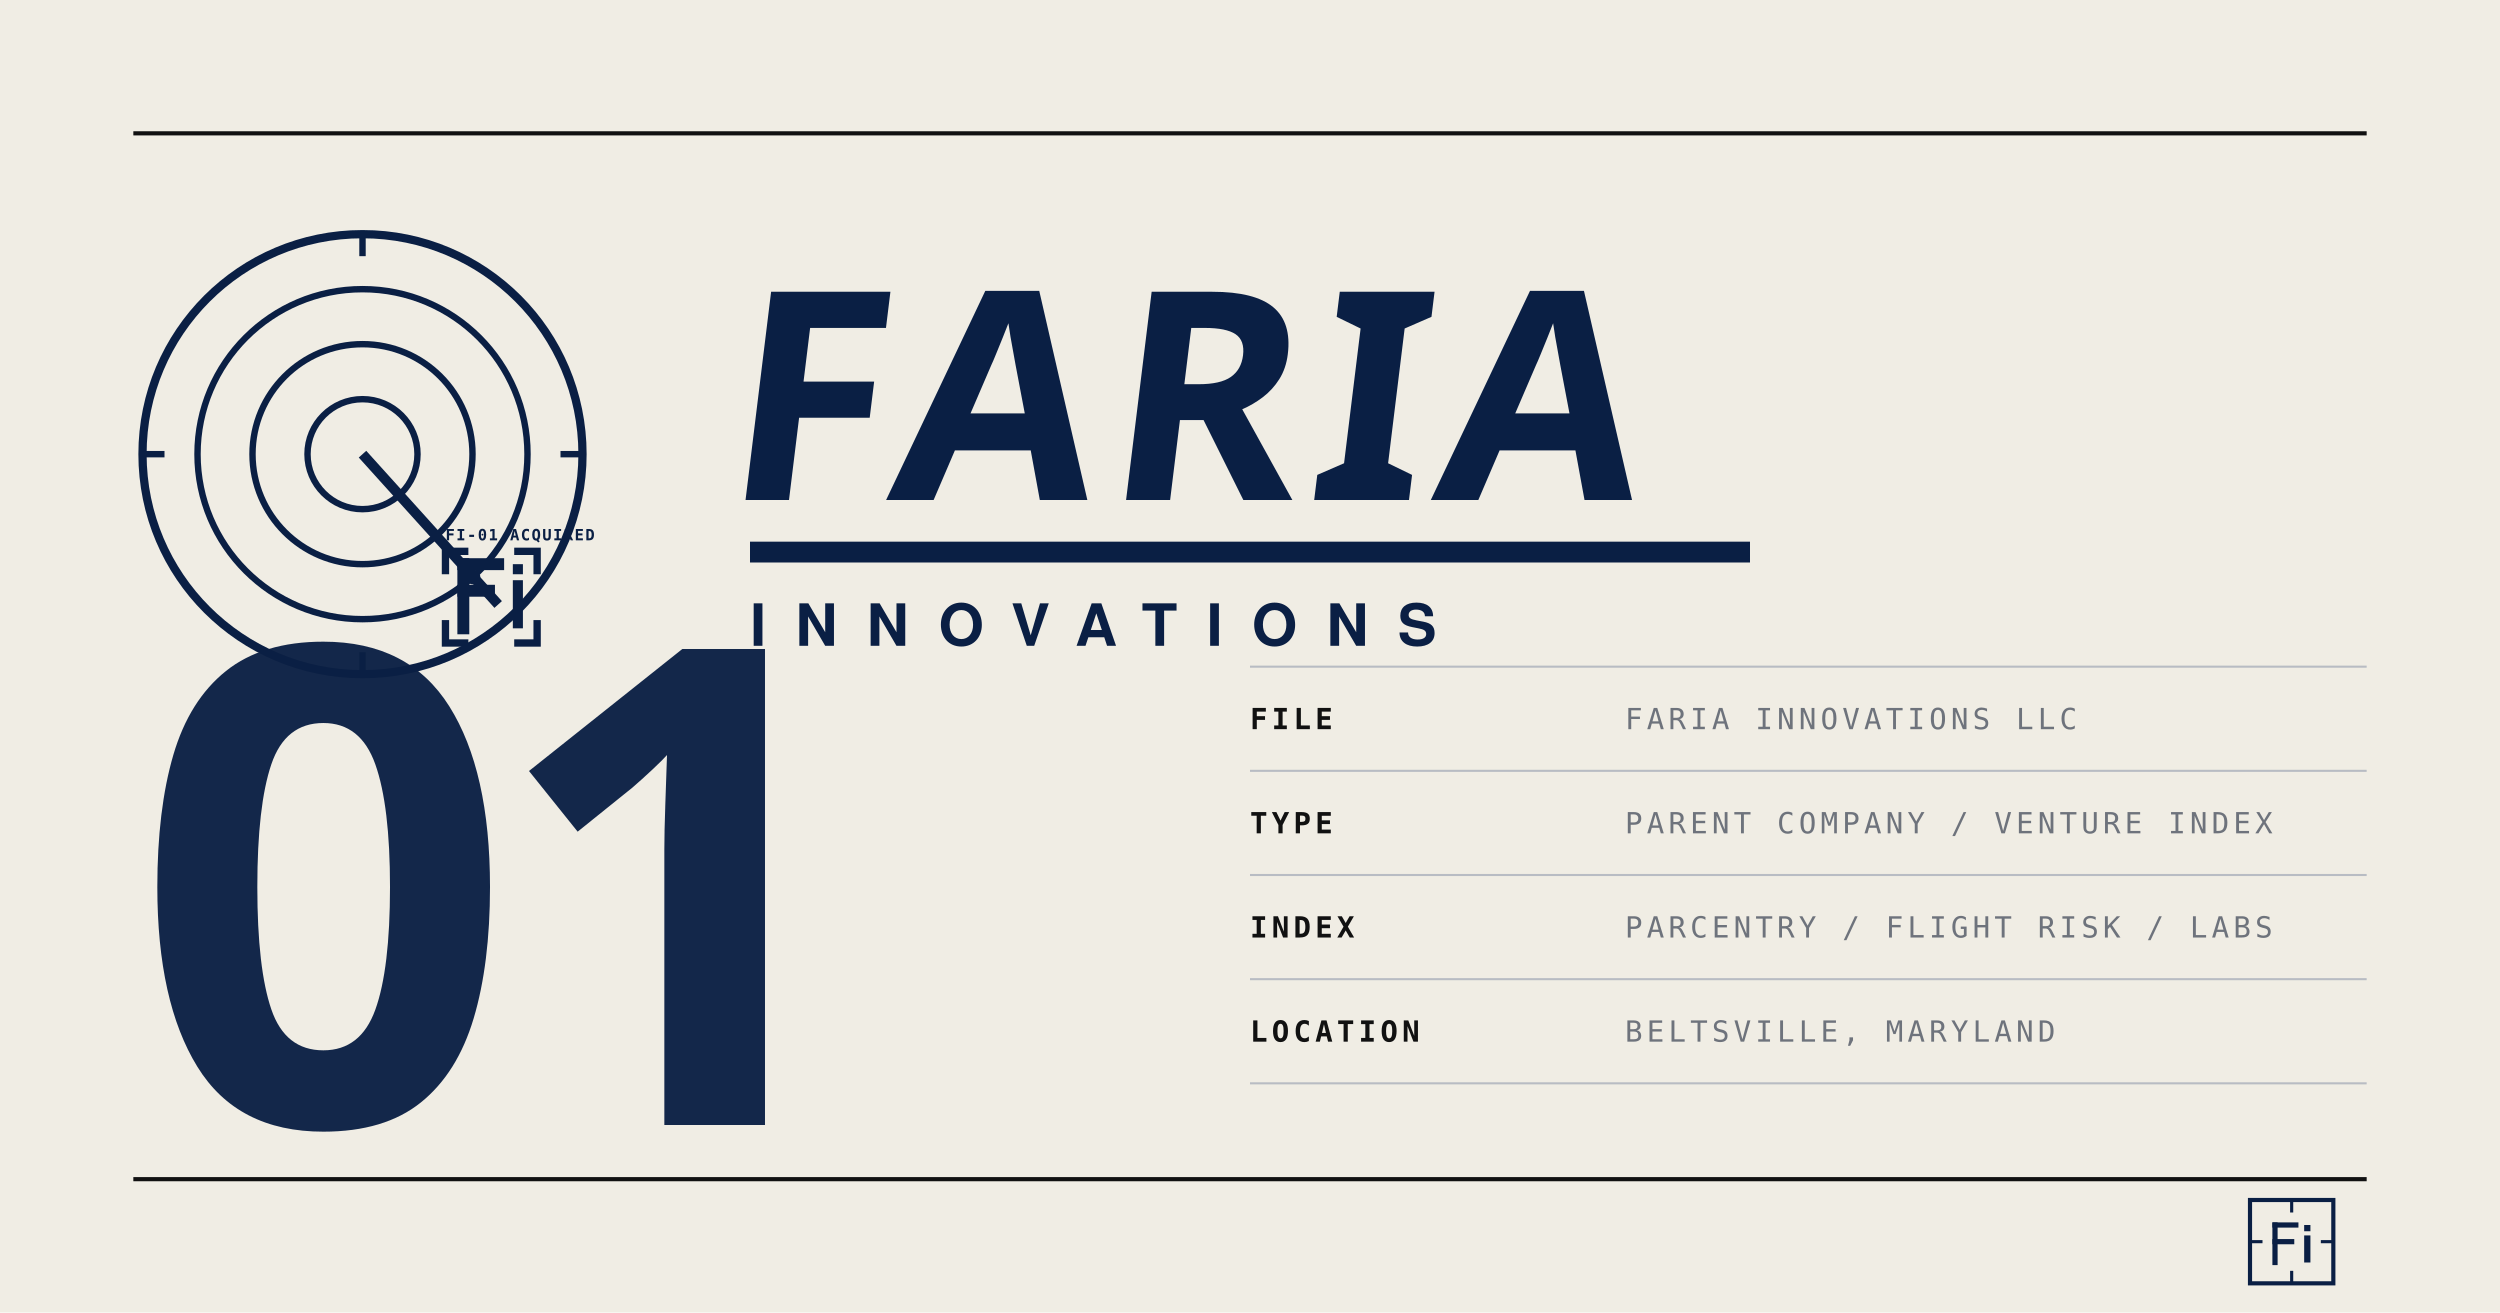
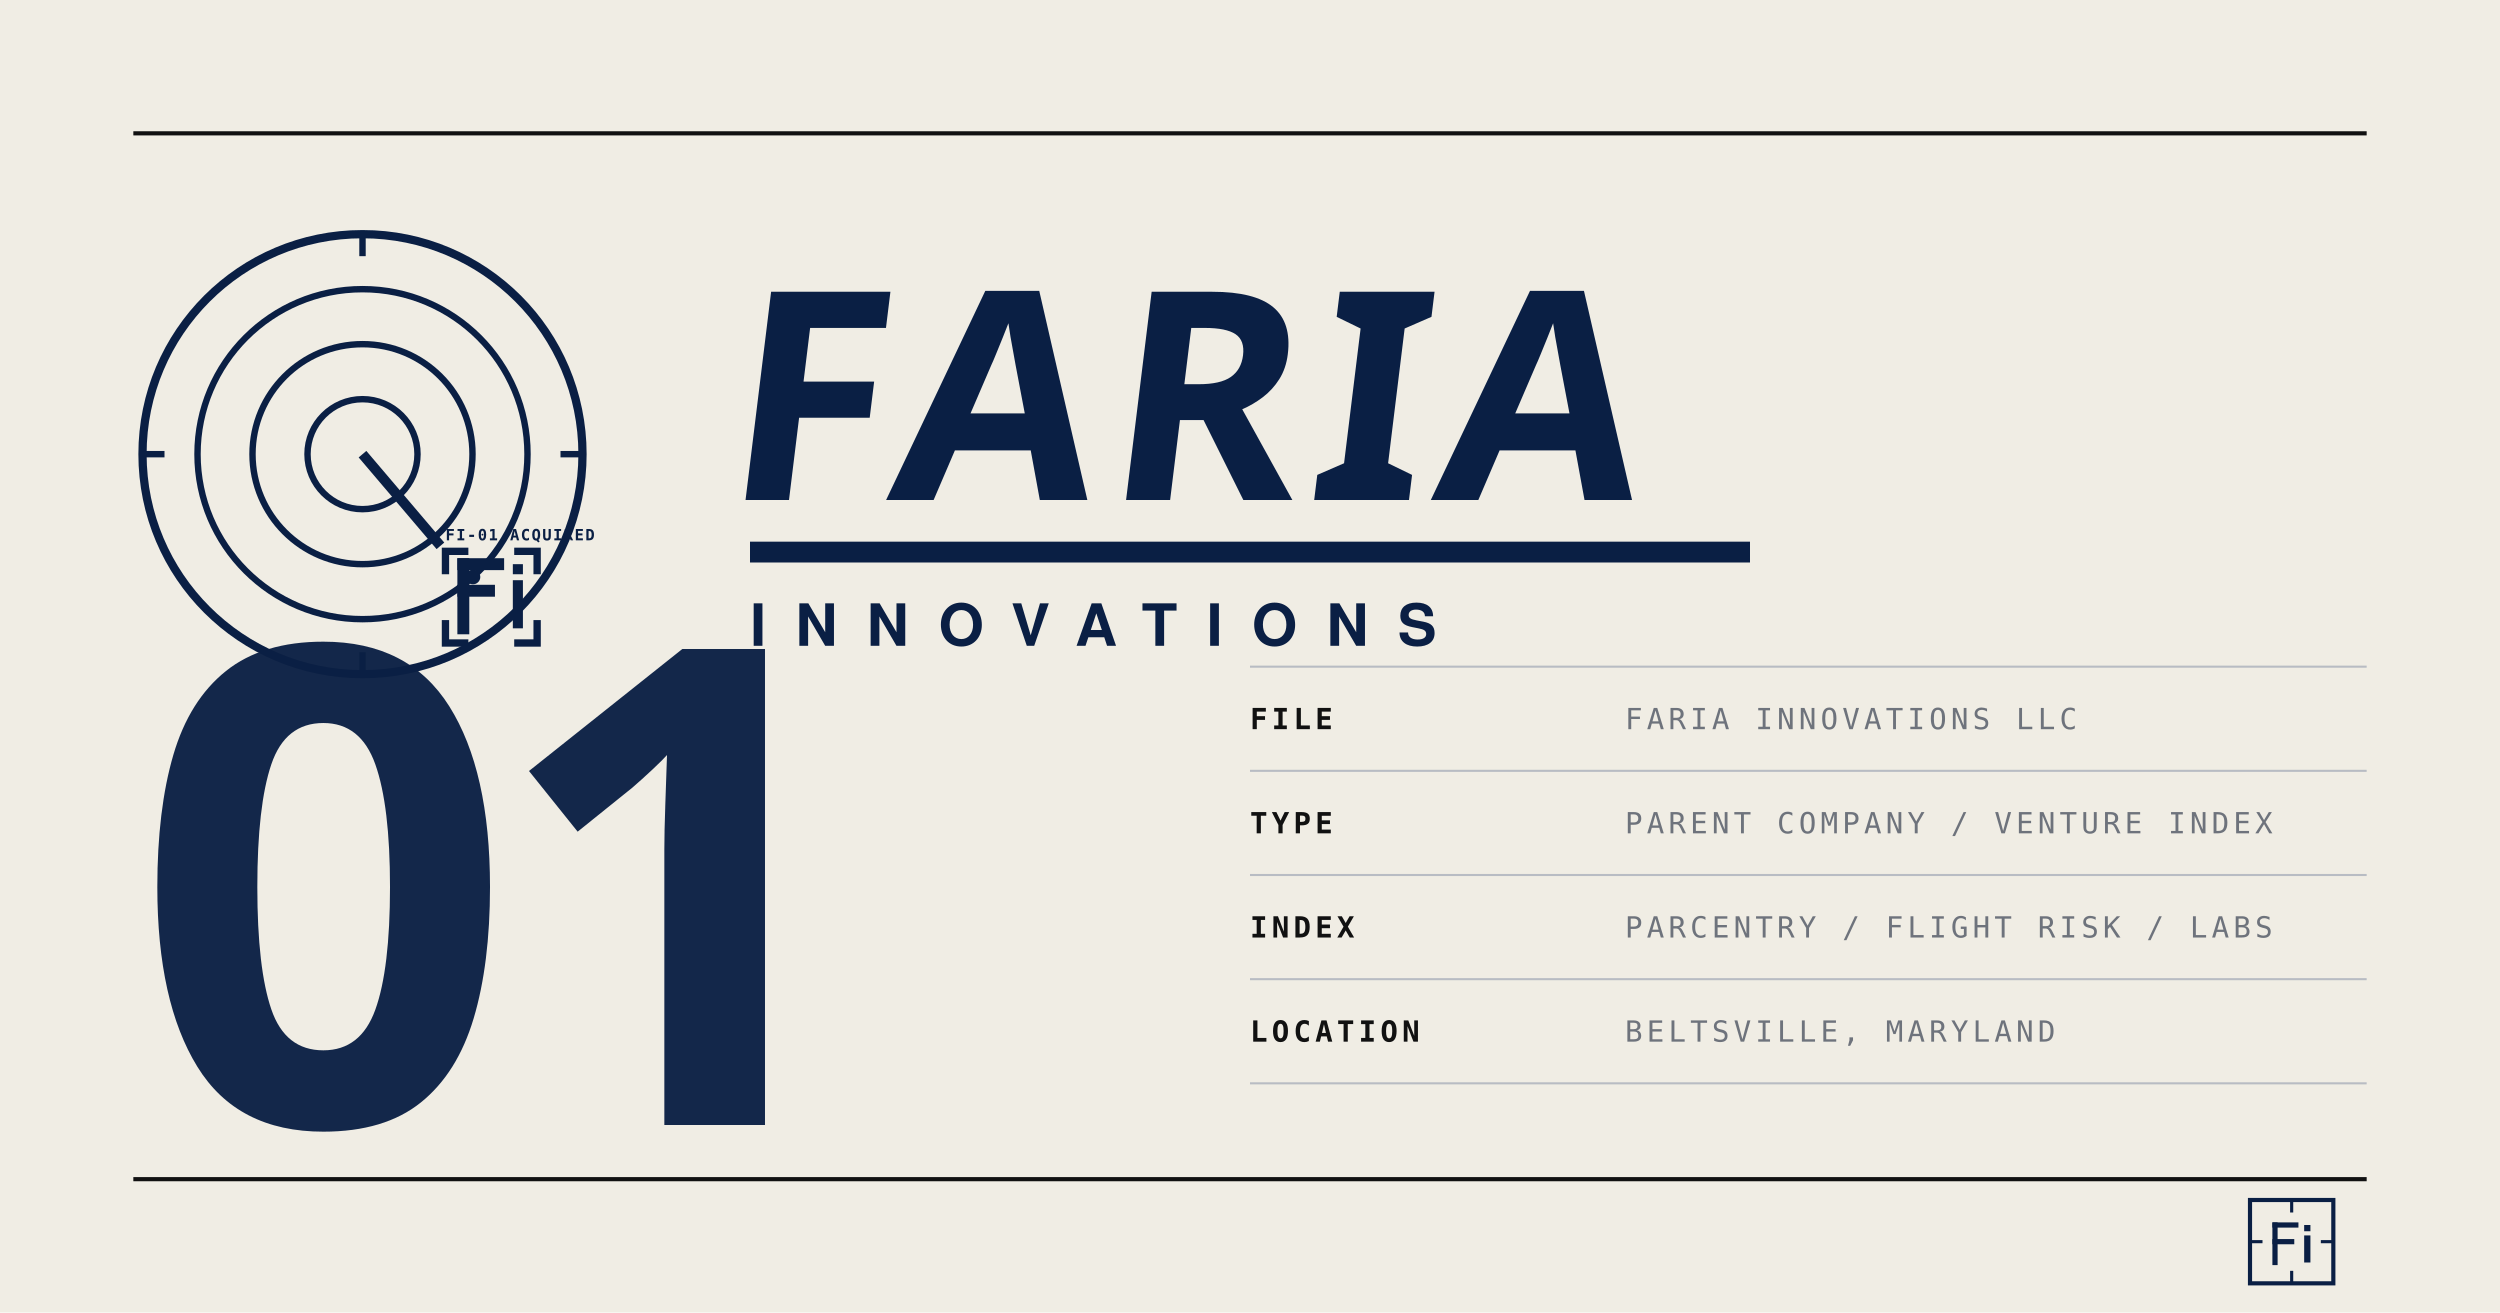
<svg xmlns="http://www.w3.org/2000/svg" width="1200" height="630" viewBox="0 0 1200 630">
  <rect width="1200" height="630" fill="#F0EDE4" />
  <line x1="64" y1="64" x2="1136" y2="64" stroke="#111111" stroke-width="2" />
  <line x1="64" y1="566" x2="1136" y2="566" stroke="#111111" stroke-width="2" />
  <g transform="translate(64,108) scale(0.22)">
    <g fill="none" stroke="#0A1F44">
      <circle cx="500" cy="500" r="120" stroke-width="14" />
      <circle cx="500" cy="500" r="240" stroke-width="14" />
      <circle cx="500" cy="500" r="360" stroke-width="14" />
      <circle cx="500" cy="500" r="480" stroke-width="18" />
-       <line x1="500" y1="500" x2="796" y2="828" stroke-width="22" />
+       <line x1="500" y1="500" x2="670" y2="700" stroke-width="22" />
      <line x1="500" y1="20" x2="500" y2="68" stroke-width="14" />
      <line x1="500" y1="932" x2="500" y2="980" stroke-width="14" />
      <line x1="20" y1="500" x2="68" y2="500" stroke-width="14" />
      <line x1="932" y1="500" x2="980" y2="500" stroke-width="14" />
    </g>
    <circle cx="741" cy="768" r="16" fill="#0A1F44" />
    <g fill="none" stroke="#0A1F44" stroke-width="16">
      <polyline points="681,762 681,712 731,712" />
      <polyline points="831,712 881,712 881,762" />
      <polyline points="681,862 681,912 731,912" />
      <polyline points="831,912 881,912 881,862" />
    </g>
    <g fill="none" stroke="#0A1F44" stroke-width="26" stroke-linecap="square">
      <line x1="720" y1="740" x2="720" y2="880" />
      <line x1="720" y1="740" x2="796" y2="740" />
      <line x1="720" y1="798" x2="776" y2="798" />
    </g>
    <g fill="#0A1F44">
      <rect x="828" y="775" width="22" height="105" />
      <rect x="828" y="740" width="22" height="22" />
    </g>
    <text x="681" y="688" font-family="'IBM Plex Mono','SF Mono',Menlo,monospace" font-weight="600" font-size="34" letter-spacing="3" fill="#0A1F44">FI-01 ACQUIRED</text>
  </g>
  <g transform="translate(360,120)">
    <g transform="skewX(-7)">
      <text x="0" y="120" font-family="'Saira','Helvetica Neue Condensed','Arial Narrow',system-ui,sans-serif" font-weight="900" font-size="140" letter-spacing="6" fill="#0A1F44">FARIA</text>
    </g>
    <rect x="0" y="140" width="480" height="10" fill="#0A1F44" />
    <text x="0" y="190" font-family="'Saira','Helvetica Neue',system-ui,sans-serif" font-weight="600" font-size="28" letter-spacing="14" fill="#0A1F44">INNOVATIONS</text>
  </g>
  <text x="64" y="540" font-family="'Saira','Helvetica Neue Condensed','Arial Narrow',system-ui,sans-serif" font-size="320" font-weight="900" letter-spacing="-12" fill="#0A1F44" opacity="0.96">01</text>
  <g font-family="'IBM Plex Mono','SF Mono',Menlo,monospace" font-size="14" letter-spacing="2">
    <line x1="600" y1="320" x2="1136" y2="320" stroke="#B8BCC3" stroke-width="1" />
    <text x="600" y="350" font-weight="600" fill="#111111">FILE</text>
    <text x="780" y="350" fill="#6E737C">FARIA INNOVATIONS LLC</text>
    <line x1="600" y1="370" x2="1136" y2="370" stroke="#B8BCC3" stroke-width="1" />
    <text x="600" y="400" font-weight="600" fill="#111111">TYPE</text>
    <text x="780" y="400" fill="#6E737C">PARENT COMPANY / VENTURE INDEX</text>
    <line x1="600" y1="420" x2="1136" y2="420" stroke="#B8BCC3" stroke-width="1" />
    <text x="600" y="450" font-weight="600" fill="#111111">INDEX</text>
    <text x="780" y="450" fill="#6E737C">PARCENTRY / FLIGHT RISK / LABS</text>
    <line x1="600" y1="470" x2="1136" y2="470" stroke="#B8BCC3" stroke-width="1" />
    <text x="600" y="500" font-weight="600" fill="#111111">LOCATION</text>
    <text x="780" y="500" fill="#6E737C">BELTSVILLE, MARYLAND</text>
    <line x1="600" y1="520" x2="1136" y2="520" stroke="#B8BCC3" stroke-width="1" />
  </g>
  <g transform="translate(1080,576)">
    <rect x="0" y="0" width="40" height="40" fill="none" stroke="#0A1F44" stroke-width="2" />
    <line x1="20" y1="0" x2="20" y2="6" stroke="#0A1F44" stroke-width="1.5" />
    <line x1="20" y1="34" x2="20" y2="40" stroke="#0A1F44" stroke-width="1.5" />
    <line x1="0" y1="20" x2="6" y2="20" stroke="#0A1F44" stroke-width="1.5" />
    <line x1="34" y1="20" x2="40" y2="20" stroke="#0A1F44" stroke-width="1.5" />
    <g fill="none" stroke="#0A1F44" stroke-width="2.5" stroke-linecap="square">
      <line x1="12" y1="12" x2="12" y2="30" />
      <line x1="12" y1="12" x2="22" y2="12" />
      <line x1="12" y1="20" x2="20" y2="20" />
    </g>
    <g fill="#0A1F44">
      <rect x="26" y="17" width="3" height="13" />
      <rect x="26" y="12" width="3" height="3" />
    </g>
  </g>
</svg>
